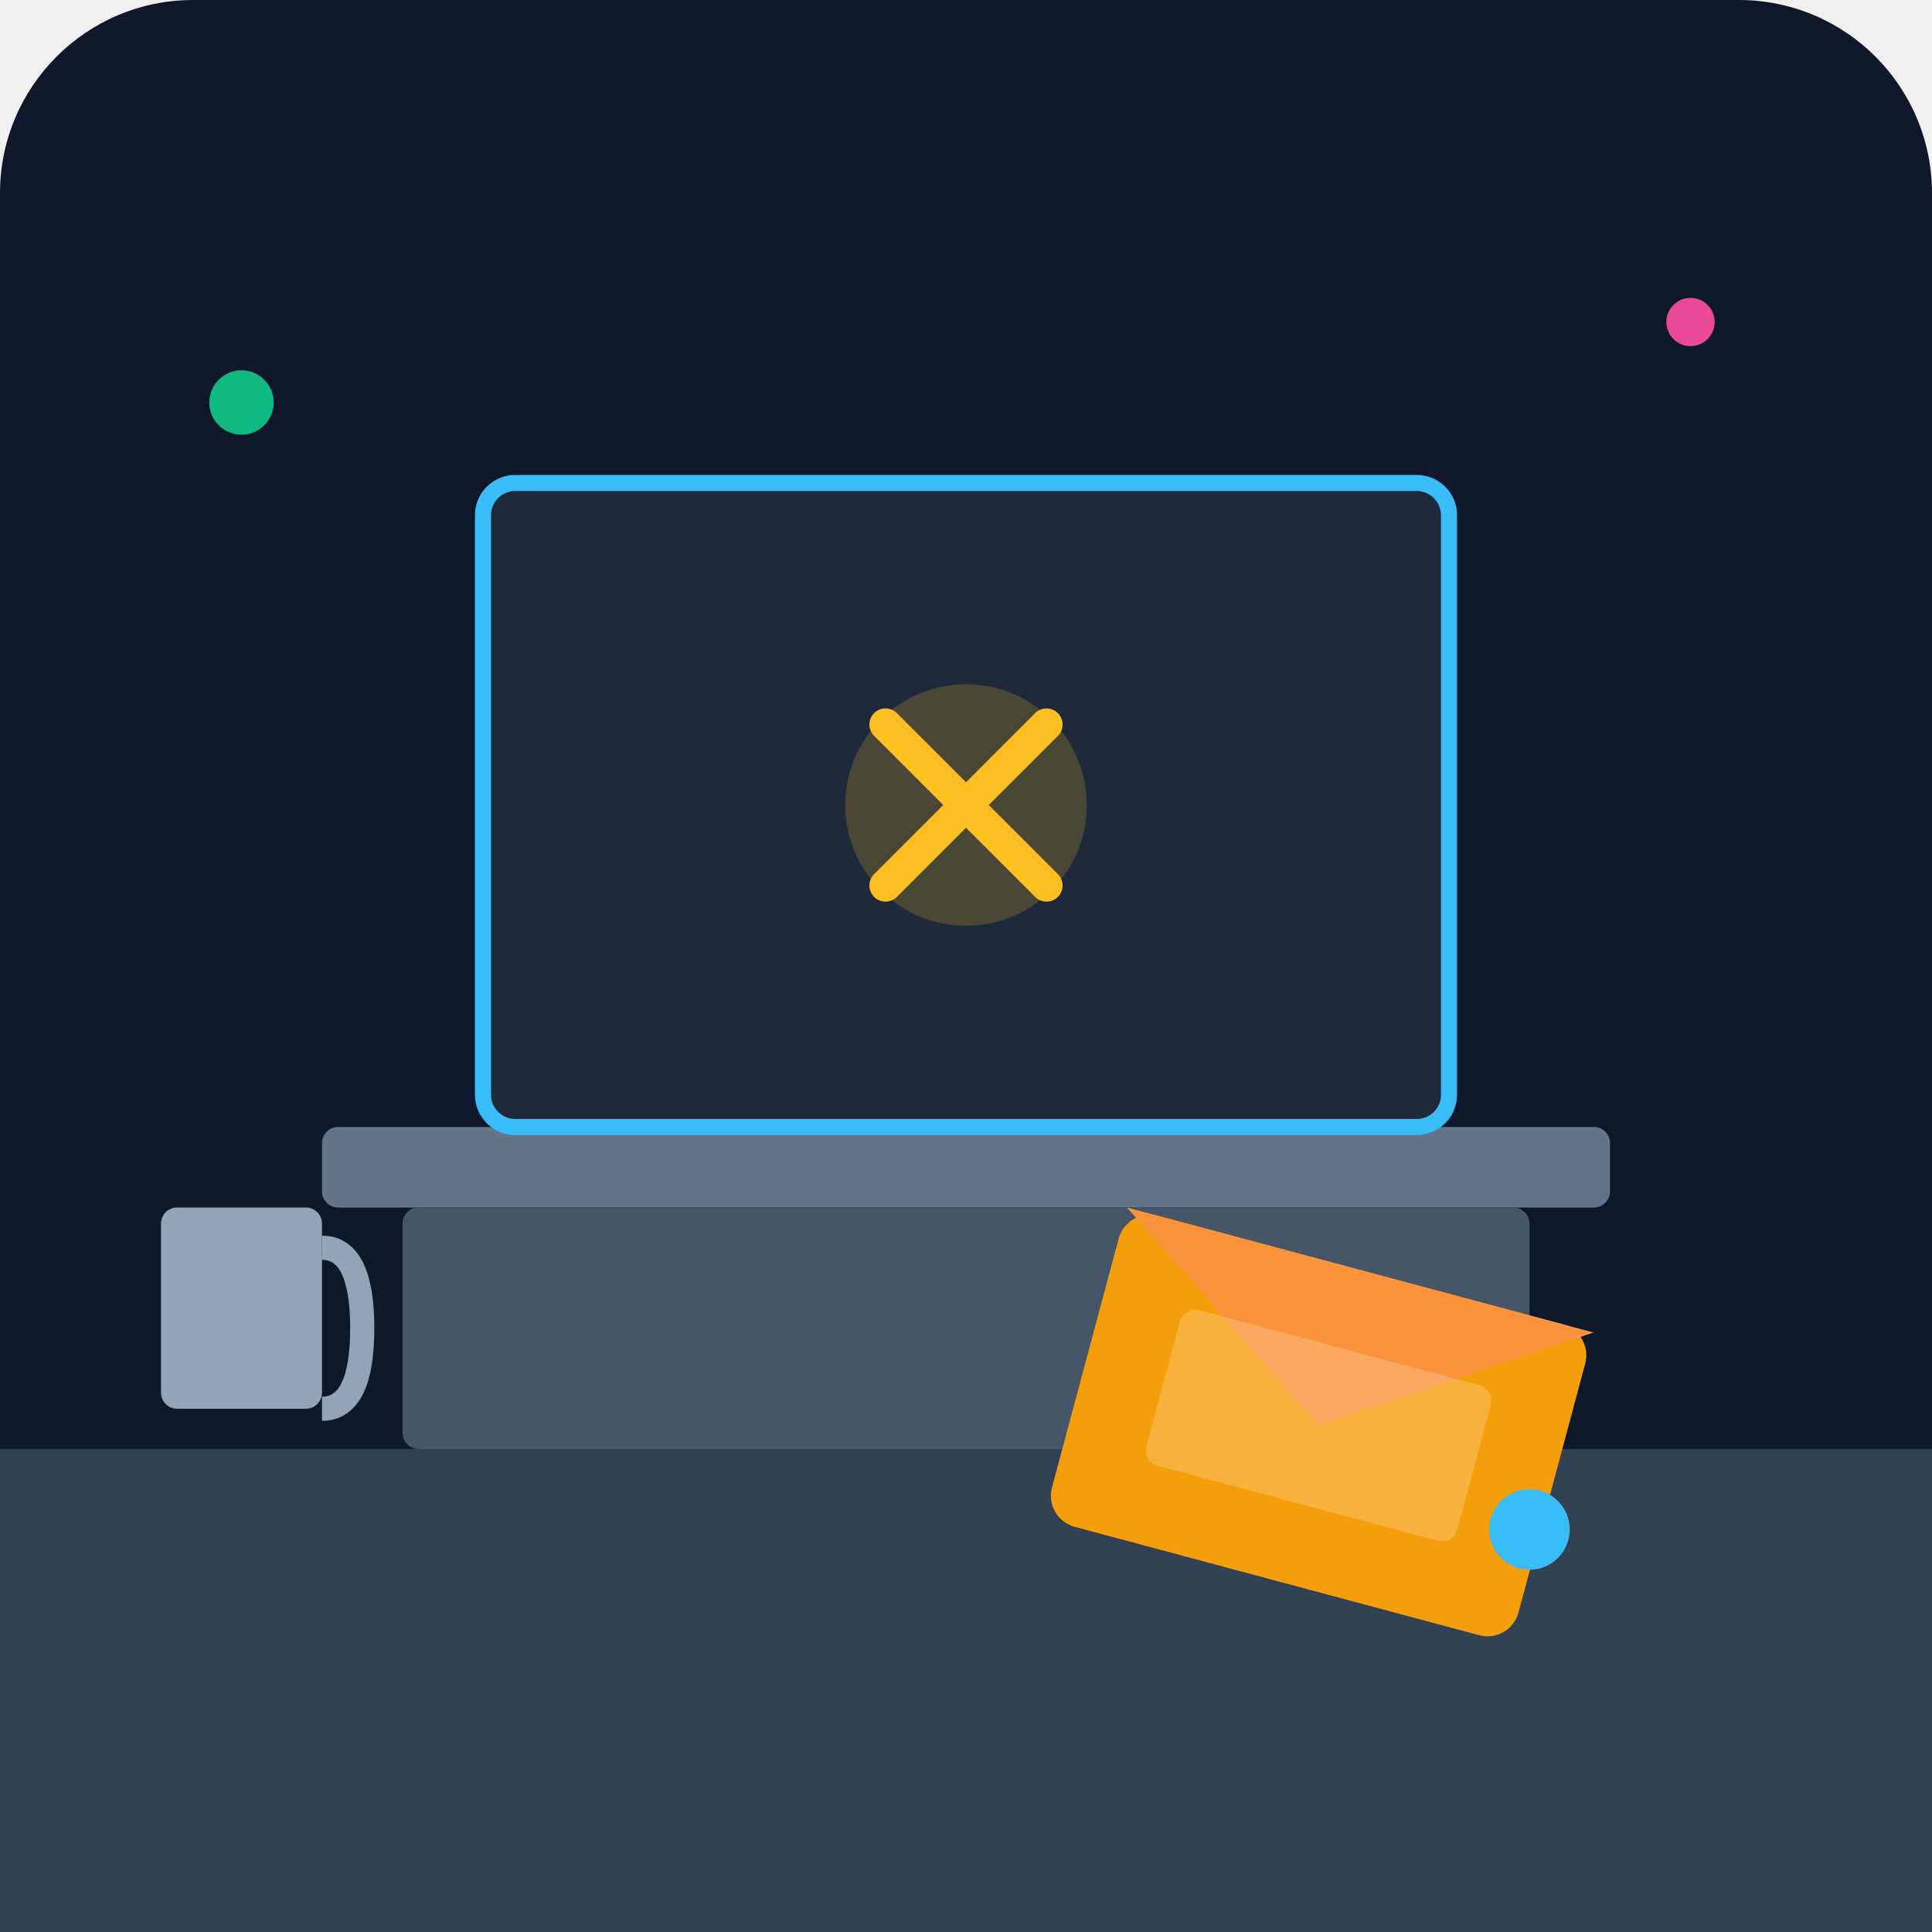
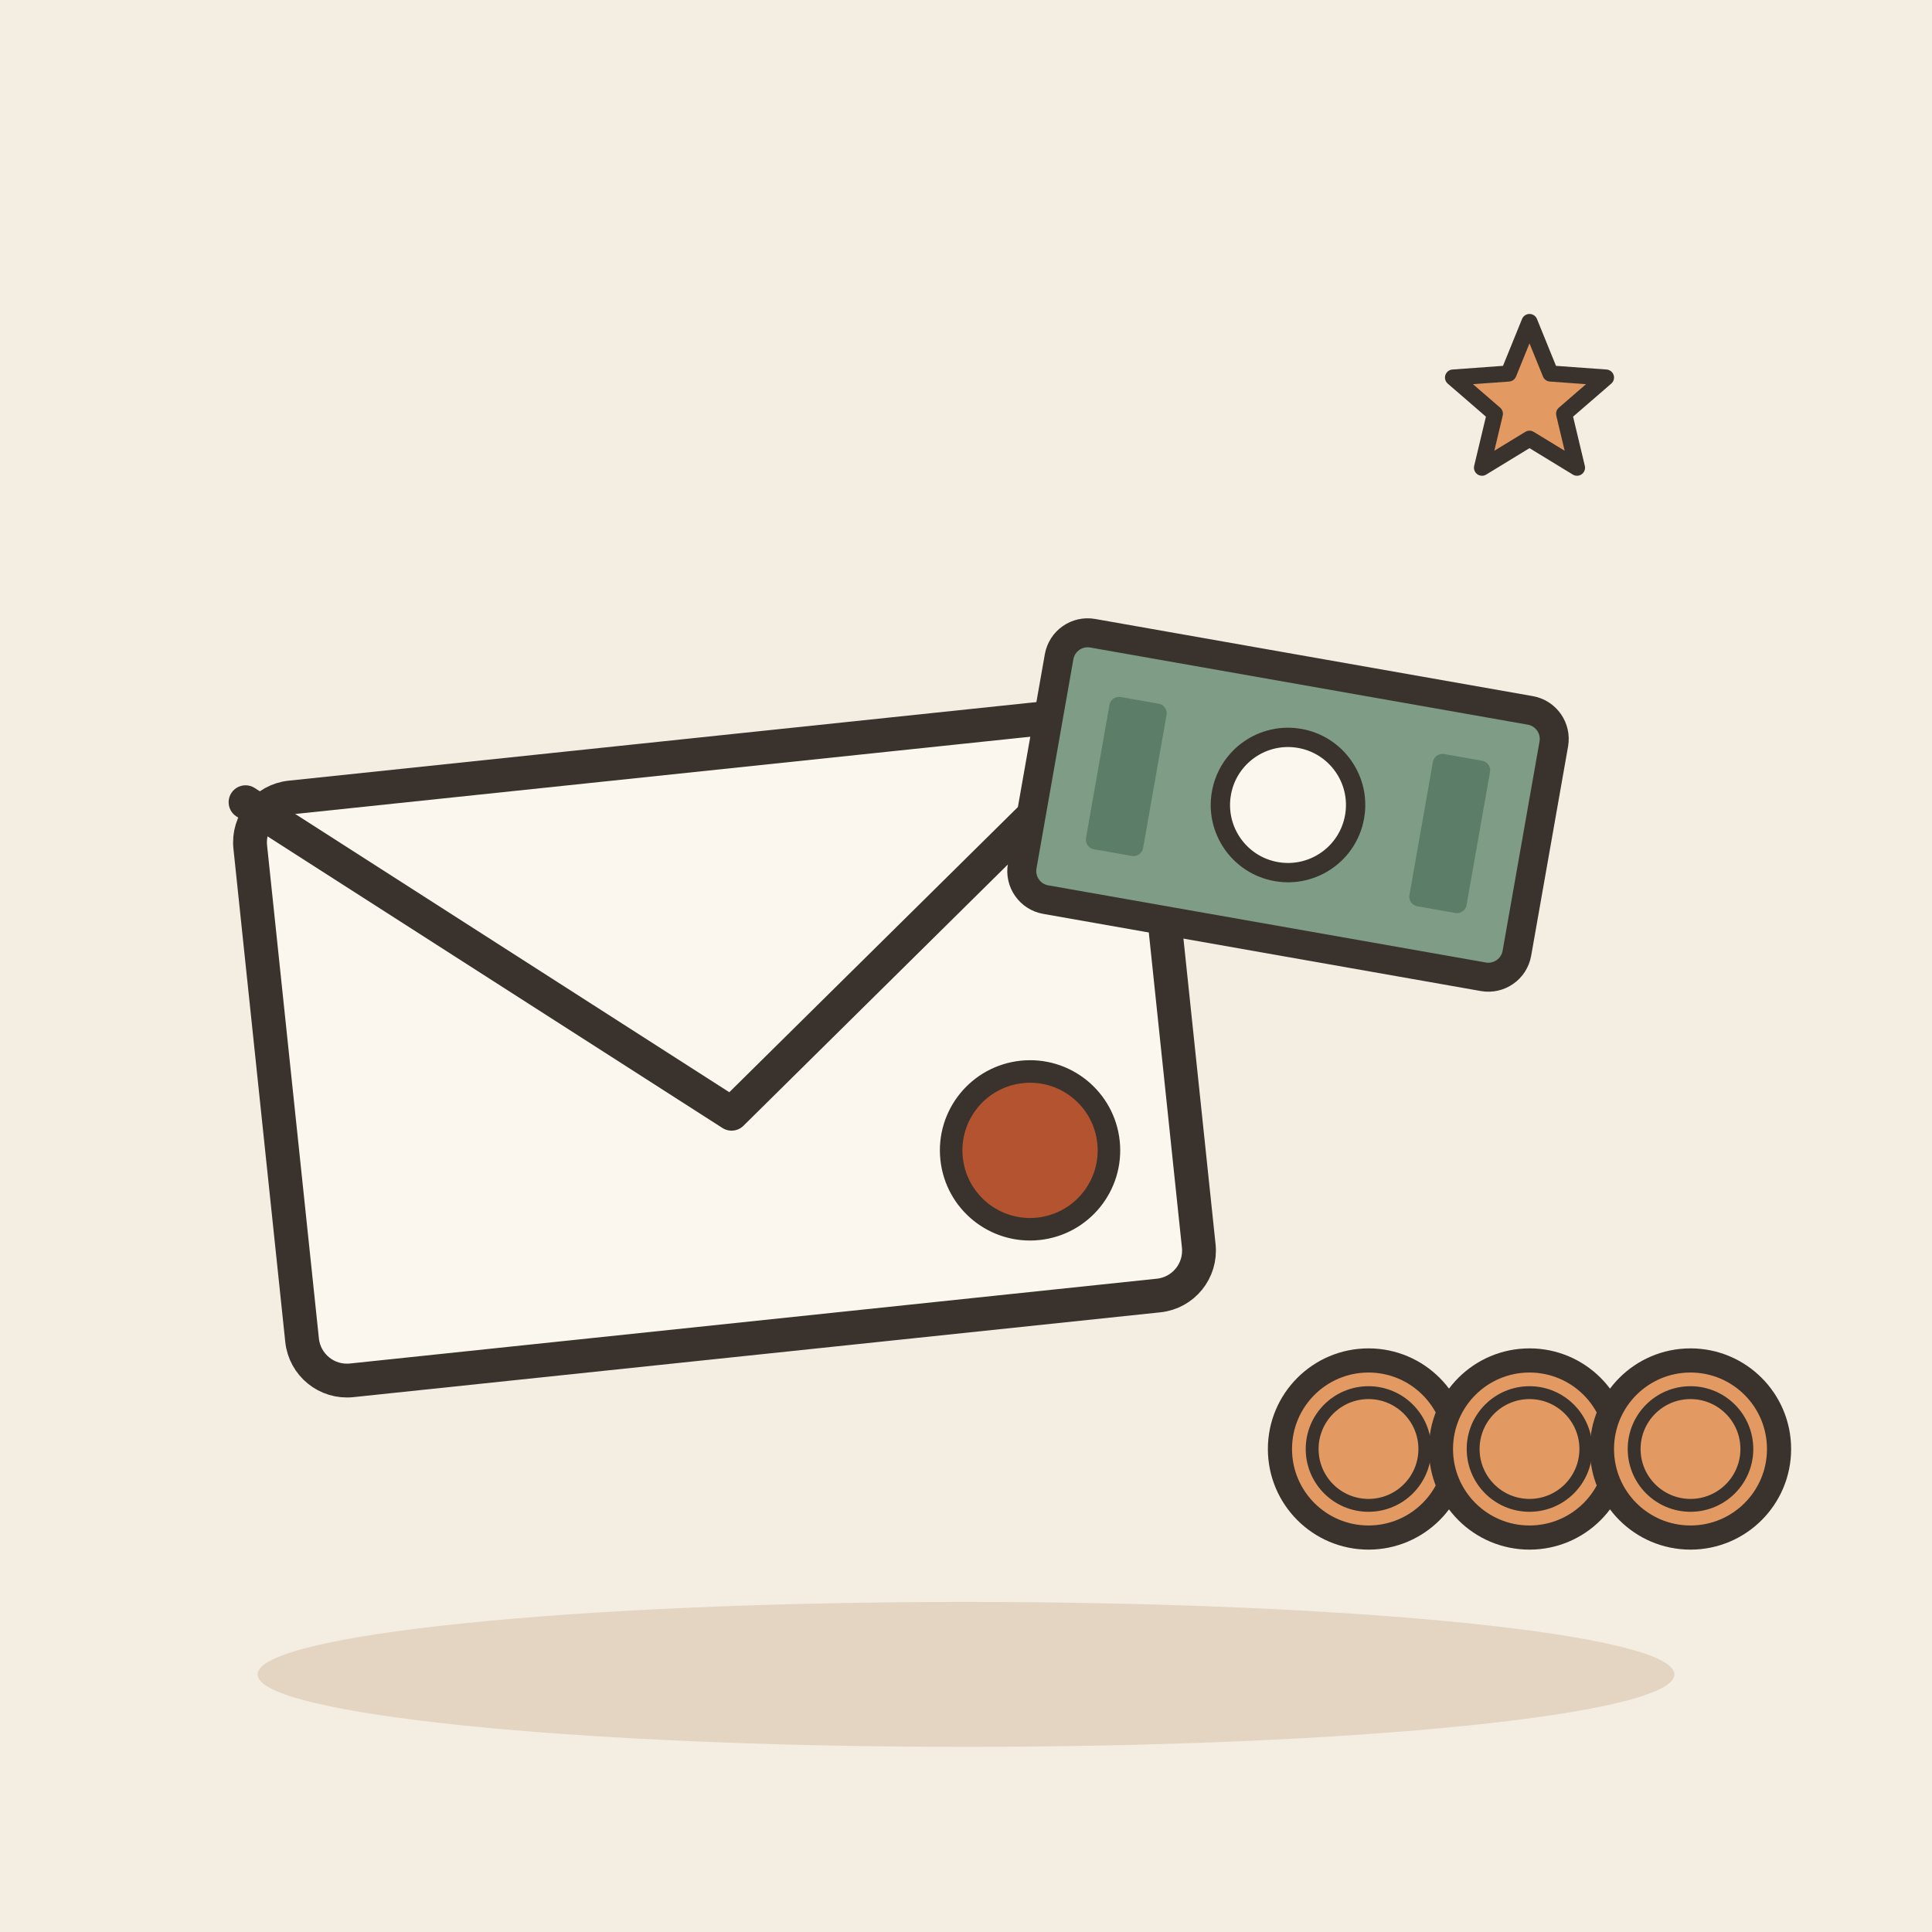
- <svg xmlns="http://www.w3.org/2000/svg" viewBox="0 0 240 240">
-   <defs>
-     <linearGradient id="bgGrad" x1="0" y1="0" x2="0" y2="240">
-       <stop offset="0%" stop-color="#0f172a" />
-       <stop offset="100%" stop-color="#1e293b" />
-     </linearGradient>
-   </defs>
-   <rect width="240" height="240" rx="24" fill="url(#bgGrad)" />
-   <path d="M0 180 L240 180 L240 240 L0 240 Z" fill="#334155" />
-   <rect x="40" y="140" width="160" height="10" rx="2" fill="#64748b" />
-   <rect x="50" y="150" width="140" height="30" rx="2" fill="#475569" />
-   <rect x="60" y="60" width="120" height="80" rx="4" fill="#1e293b" stroke="#38bdf8" stroke-width="2" />
-   <circle cx="120" cy="100" r="15" fill="#fbbf24" opacity="0.2" />
-   <path d="M110 90 L130 110 M130 90 L110 110" stroke="#fbbf24" stroke-width="4" stroke-linecap="round" />
-   <g transform="translate(140, 150) rotate(15)">
-     <rect x="0" y="0" width="60" height="40" rx="4" fill="#f59e0b" />
-     <path d="M0 0 L30 20 L60 0" fill="#fb923c" />
-     <rect x="10" y="10" width="40" height="20" rx="2" fill="#fff" opacity="0.2" />
+ <svg xmlns="http://www.w3.org/2000/svg" viewBox="0 0 240 240" data-style="editorial">
+   <rect width="240" height="240" fill="#F4EDE2" />
+   <ellipse cx="120" cy="208" rx="88" ry="9" fill="#E3D5C1" />
+   <g transform="translate(90 130) rotate(-6) scale(1.4 1.4)">
+     <rect x="-40" y="-26" width="80" height="52" rx="4" fill="#FBF6EE" stroke="#3A332D" stroke-width="3" stroke-linecap="round" stroke-linejoin="round" />
+     <path d="M-40 -26L0 6L40 -26" fill="none" stroke="#3A332D" stroke-width="3" stroke-linecap="round" stroke-linejoin="round" />
+     <circle cx="26" cy="12" r="7" fill="#B4532F" stroke="#3A332D" stroke-linecap="round" stroke-linejoin="round" stroke-width="2" />
  </g>
-   <circle cx="30" cy="50" r="4" fill="#10b981" />
-   <circle cx="210" cy="40" r="3" fill="#ec4899" />
-   <circle cx="190" cy="190" r="5" fill="#38bdf8" />
-   <rect x="20" y="150" width="20" height="25" rx="2" fill="#94a3b8" />
-   <path d="M40 155 Q45 155 45 165 Q45 175 40 175" fill="none" stroke="#94a3b8" stroke-width="3" />
+   <g transform="translate(160 100) rotate(10) scale(1.2 1.2)">
+     <rect x="-26" y="-14" width="52" height="28" rx="3" fill="#7E9C86" stroke="#3A332D" stroke-width="3" stroke-linecap="round" stroke-linejoin="round" />
+     <circle cx="0" cy="0" r="7" fill="#FBF6EE" stroke="#3A332D" stroke-linecap="round" stroke-linejoin="round" stroke-width="2" />
+     <rect x="-20" y="-8" width="6" height="16" rx="1" fill="#5C7D68" />
+     <rect x="14" y="-8" width="6" height="16" rx="1" fill="#5C7D68" />
+   </g>
+   <path d="M190.0 40.0L192.6 46.4L199.5 46.9L194.3 51.4L195.9 58.1L190.0 54.5L184.1 58.1L185.7 51.4L180.5 46.9L187.4 46.4Z" fill="#E39A62" stroke="#3A332D" stroke-width="2" stroke-linecap="round" stroke-linejoin="round" />
+   <circle cx="170" cy="180" r="11" fill="#E39A62" stroke="#3A332D" stroke-width="3" stroke-linecap="round" stroke-linejoin="round" />
+   <circle cx="170" cy="180" r="7" fill="none" stroke="#3A332D" stroke-linecap="round" stroke-linejoin="round" stroke-width="1.6" />
+   <circle cx="190" cy="180" r="11" fill="#E39A62" stroke="#3A332D" stroke-width="3" stroke-linecap="round" stroke-linejoin="round" />
+   <circle cx="190" cy="180" r="7" fill="none" stroke="#3A332D" stroke-linecap="round" stroke-linejoin="round" stroke-width="1.6" />
+   <circle cx="210" cy="180" r="11" fill="#E39A62" stroke="#3A332D" stroke-width="3" stroke-linecap="round" stroke-linejoin="round" />
+   <circle cx="210" cy="180" r="7" fill="none" stroke="#3A332D" stroke-linecap="round" stroke-linejoin="round" stroke-width="1.6" />
</svg>
